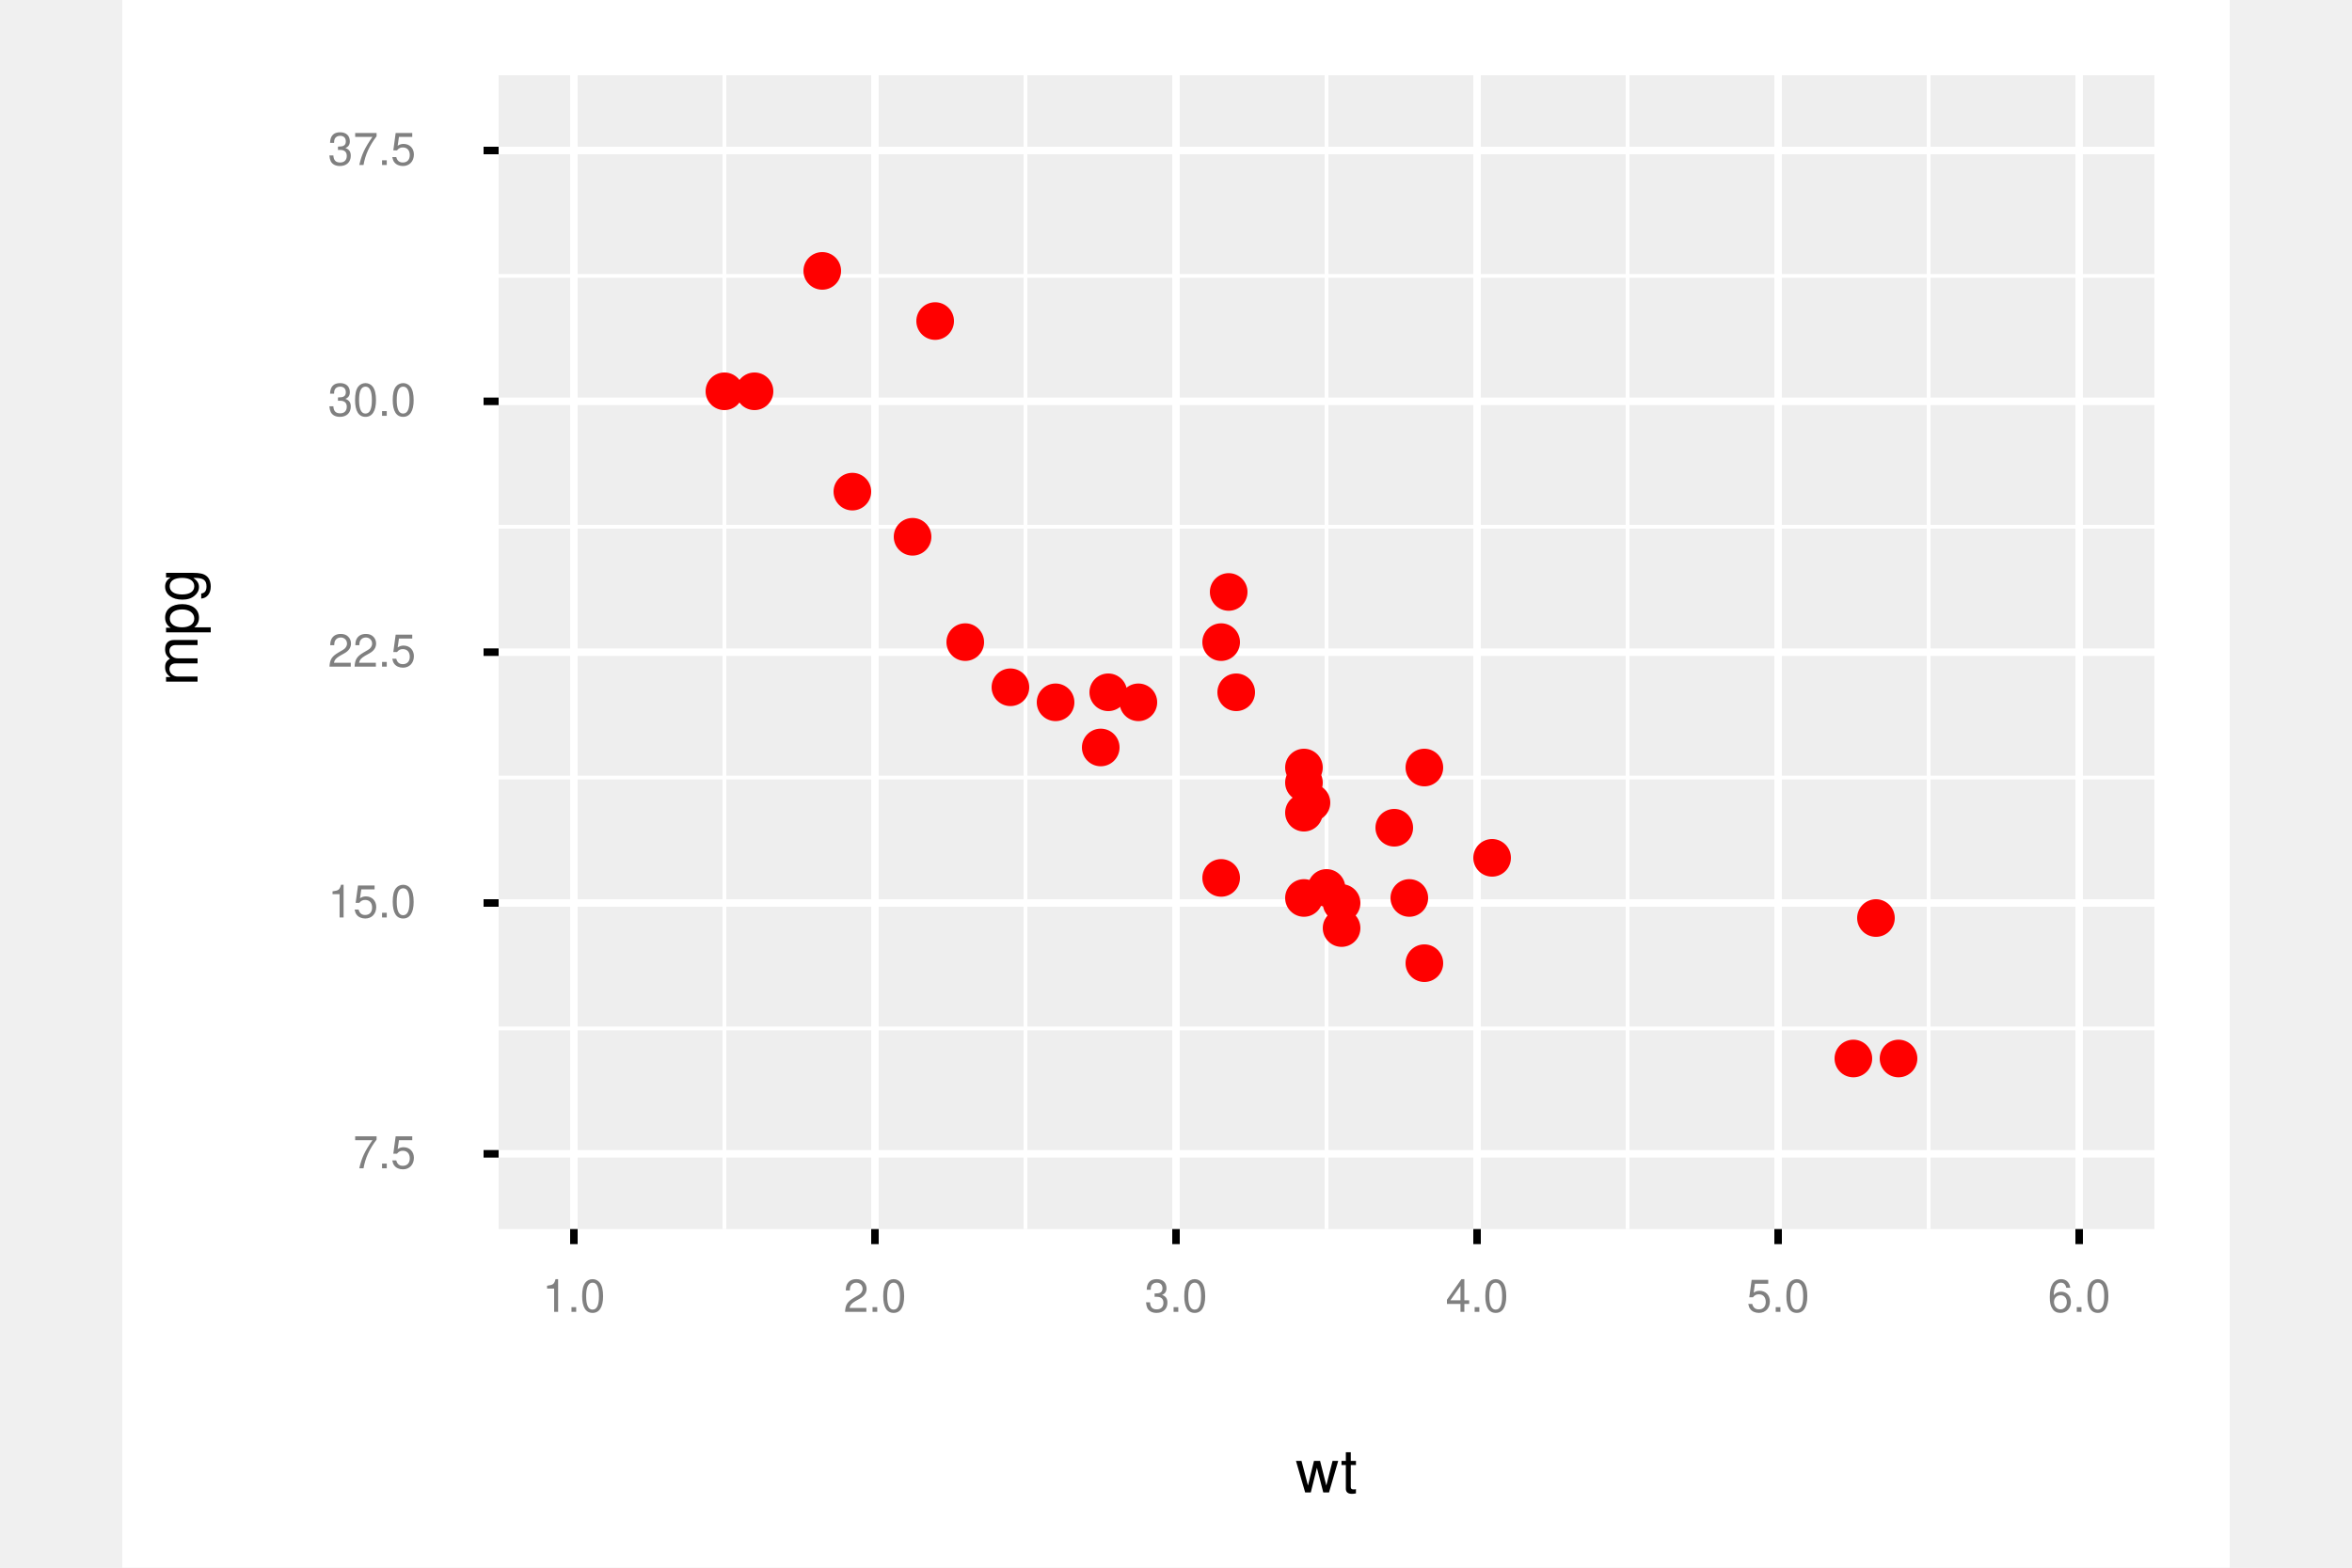
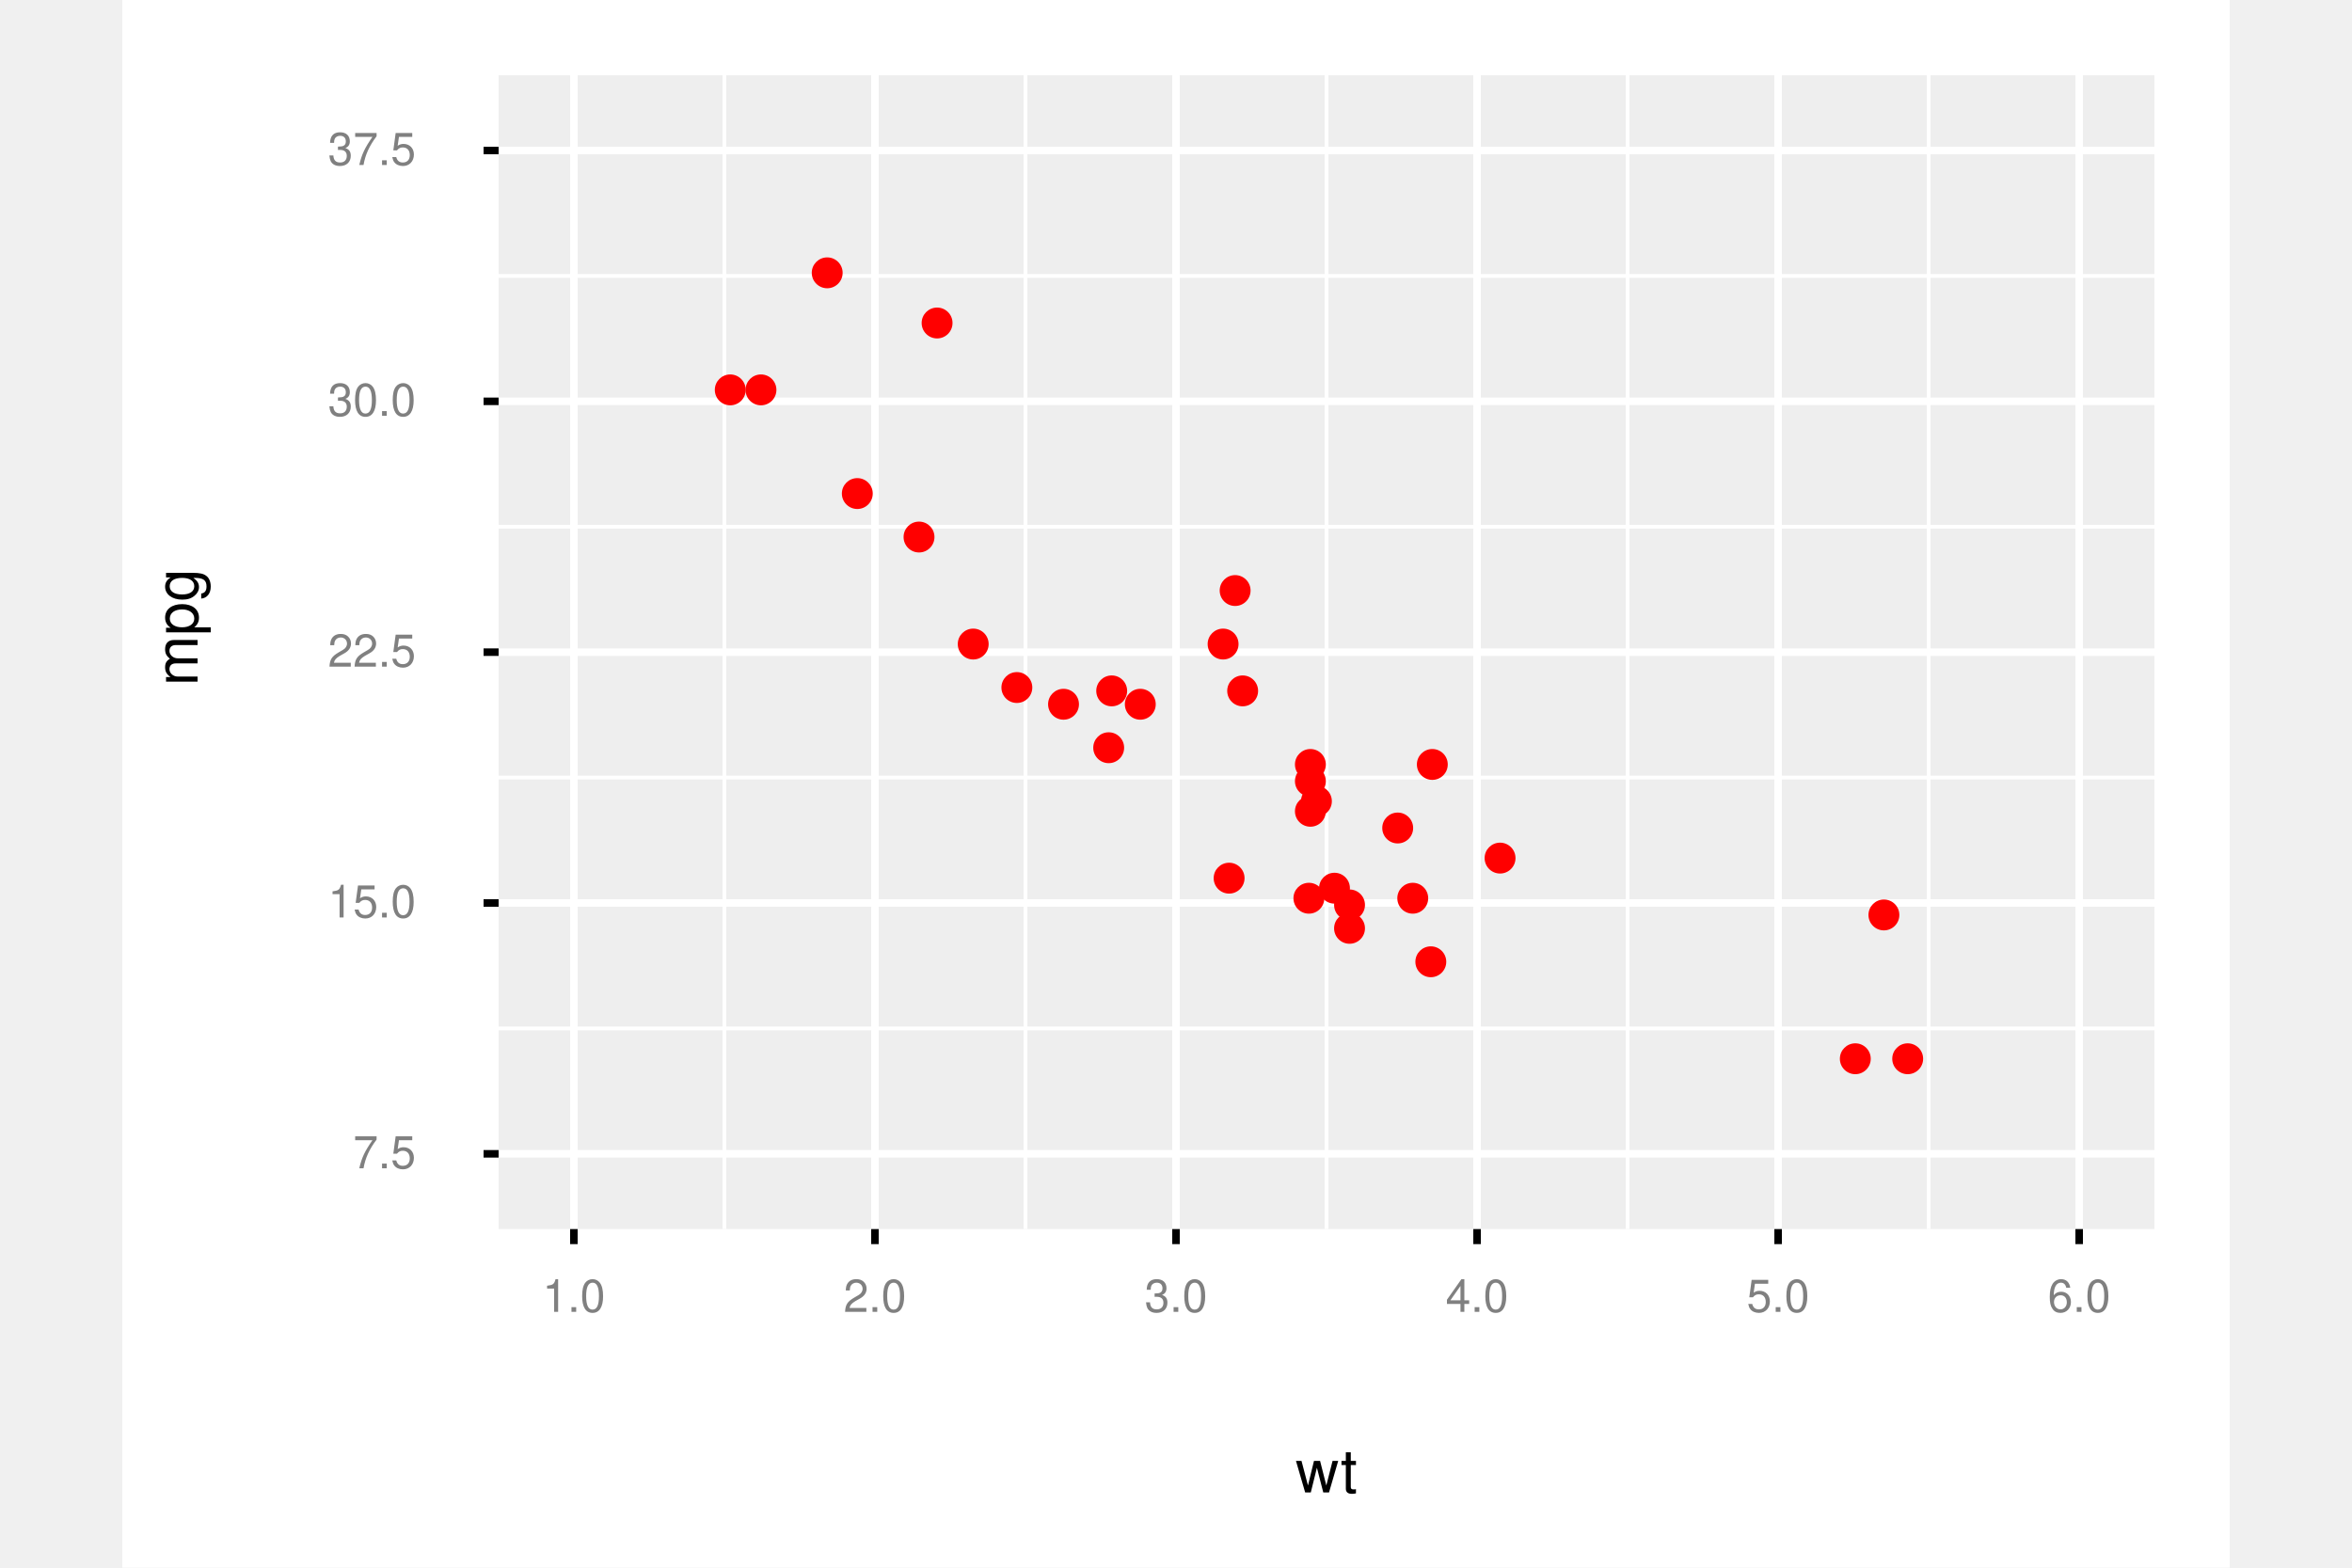
- <svg xmlns="http://www.w3.org/2000/svg" id="gg-418" viewBox="0 0 280 208.333" height="550" width="825.0">
-   <style type="text/css">#gg-418 .gg-axis-text {fill: #808080;font-size: 6px;} #gg-418 .gg-axis-text-x {} #gg-418 .gg-axis-ticks {stroke: #000000;} #gg-418 .gg-axis-title {fill: #000000;font-size: 8px;} #gg-418 .gg-legend-key {stroke: #EEEEEE;fill: #EEEEEE;stroke-width: 0.5;} #gg-418 .gg-legend-text {fill: #000000;font-size: 6px;} #gg-418 .gg-legend-title {fill: #000000;font-size: 8px;} #gg-418 .gg-panel-background {fill: #EEEEEE;} #gg-418 .gg-panel-border {} #gg-418 .gg-panel-grid {stroke: #FFFFFF;} #gg-418 .gg-panel-grid-major {stroke-width: 1;} #gg-418 .gg-panel-grid-minor {stroke-width: 0.5;} #gg-418 .gg-plot-background {fill: #FFFFFF;} #gg-418 .gg-plot-title {font-size: 8px;} #gg-418 .gg-text {font-family: Helvetica, Arial, sans-serif;} </style>
+ <svg xmlns="http://www.w3.org/2000/svg" id="gg-999" viewBox="0 0 280 208.333" height="550" width="825.0">
+   <style type="text/css">#gg-999 .gg-axis-text {fill: #808080;font-size: 6px;} #gg-999 .gg-axis-text-x {} #gg-999 .gg-axis-ticks {stroke: #000000;} #gg-999 .gg-axis-title {fill: #000000;font-size: 8px;} #gg-999 .gg-legend-key {stroke: #EEEEEE;fill: #EEEEEE;stroke-width: 0.5;} #gg-999 .gg-legend-text {fill: #000000;font-size: 6px;} #gg-999 .gg-legend-title {fill: #000000;font-size: 8px;} #gg-999 .gg-panel-background {fill: #EEEEEE;} #gg-999 .gg-panel-border {} #gg-999 .gg-panel-grid {stroke: #FFFFFF;} #gg-999 .gg-panel-grid-major {stroke-width: 1;} #gg-999 .gg-panel-grid-minor {stroke-width: 0.5;} #gg-999 .gg-plot-background {fill: #FFFFFF;} #gg-999 .gg-plot-title {font-size: 8px;} #gg-999 .gg-text {font-family: Helvetica, Arial, sans-serif;} </style>
  <rect class="gg-plot-background" width="100%" height="100%" />
  <g transform="translate(50, 10)">
    <rect x="0" y="0" height="153.333" width="220" class="gg-panel-background gg-panel-border" />
    <g opacity="1" transform="translate(0, 153.3333)">
      <line x2="220" class="gg-axis-line gg-axis-line-x" />
    </g>
    <g transform="translate(10,153.3333)" font-size="10" text-anchor="middle">
-       <g opacity="1" transform="translate(200,0)">
+       <g opacity="1" transform="translate(200.0,0)">
        <text y="11" class="gg-text gg-axis-text gg-axis-text-x" text-anchor="middle">6.0</text>
      </g>
-       <g opacity="1" transform="translate(160,0)">
+       <g opacity="1" transform="translate(160.0,0)">
        <text y="11" class="gg-text gg-axis-text gg-axis-text-x" text-anchor="middle">5.0</text>
      </g>
-       <g opacity="1" transform="translate(120,0)">
+       <g opacity="1" transform="translate(120.0,0)">
        <text y="11" class="gg-text gg-axis-text gg-axis-text-x" text-anchor="middle">4.0</text>
      </g>
-       <g opacity="1" transform="translate(80,0)">
+       <g opacity="1" transform="translate(80.0,0)">
        <text y="11" class="gg-text gg-axis-text gg-axis-text-x" text-anchor="middle">3.0</text>
      </g>
-       <g opacity="1" transform="translate(40,0)">
+       <g opacity="1" transform="translate(40.0,0)">
        <text y="11" class="gg-text gg-axis-text gg-axis-text-x" text-anchor="middle">2.0</text>
      </g>
-       <g opacity="1" transform="translate(0,0)">
+       <g opacity="1" transform="translate(0.0,0)">
        <text y="11" class="gg-text gg-axis-text gg-axis-text-x" text-anchor="middle">1.0</text>
      </g>
-       <g opacity="1" transform="translate(200,0)">
-         <line y2="-153.333" class="gg-panel-grid gg-panel-grid-major" />
-       </g>
-       <g opacity="1" transform="translate(160,0)">
-         <line y2="-153.333" class="gg-panel-grid gg-panel-grid-major" />
-       </g>
-       <g opacity="1" transform="translate(120,0)">
-         <line y2="-153.333" class="gg-panel-grid gg-panel-grid-major" />
-       </g>
-       <g opacity="1" transform="translate(80,0)">
-         <line y2="-153.333" class="gg-panel-grid gg-panel-grid-major" />
-       </g>
-       <g opacity="1" transform="translate(40,0)">
-         <line y2="-153.333" class="gg-panel-grid gg-panel-grid-major" />
-       </g>
-       <g opacity="1" transform="translate(0,0)">
-         <line y2="-153.333" class="gg-panel-grid gg-panel-grid-major" />
-       </g>
-       <g opacity="1" transform="translate(160,0)">
-         <line y2="-153.333" class="gg-panel-grid gg-panel-grid-minor" transform="translate(20.0, 0)" />
-       </g>
-       <g opacity="1" transform="translate(120,0)">
-         <line y2="-153.333" class="gg-panel-grid gg-panel-grid-minor" transform="translate(20.0, 0)" />
-       </g>
-       <g opacity="1" transform="translate(80,0)">
-         <line y2="-153.333" class="gg-panel-grid gg-panel-grid-minor" transform="translate(20.0, 0)" />
-       </g>
-       <g opacity="1" transform="translate(40,0)">
-         <line y2="-153.333" class="gg-panel-grid gg-panel-grid-minor" transform="translate(20.0, 0)" />
-       </g>
-       <g opacity="1" transform="translate(0,0)">
+       <g opacity="1" transform="translate(200.0,0)">
+         <line y2="-153.333" class="gg-panel-grid gg-panel-grid-major" />
+       </g>
+       <g opacity="1" transform="translate(160.0,0)">
+         <line y2="-153.333" class="gg-panel-grid gg-panel-grid-major" />
+       </g>
+       <g opacity="1" transform="translate(120.0,0)">
+         <line y2="-153.333" class="gg-panel-grid gg-panel-grid-major" />
+       </g>
+       <g opacity="1" transform="translate(80.0,0)">
+         <line y2="-153.333" class="gg-panel-grid gg-panel-grid-major" />
+       </g>
+       <g opacity="1" transform="translate(40.0,0)">
+         <line y2="-153.333" class="gg-panel-grid gg-panel-grid-major" />
+       </g>
+       <g opacity="1" transform="translate(0.0,0)">
+         <line y2="-153.333" class="gg-panel-grid gg-panel-grid-major" />
+       </g>
+       <g opacity="1" transform="translate(160.0,0)">
+         <line y2="-153.333" class="gg-panel-grid gg-panel-grid-minor" transform="translate(20.0, 0)" />
+       </g>
+       <g opacity="1" transform="translate(120.0,0)">
+         <line y2="-153.333" class="gg-panel-grid gg-panel-grid-minor" transform="translate(20.0, 0)" />
+       </g>
+       <g opacity="1" transform="translate(80.0,0)">
+         <line y2="-153.333" class="gg-panel-grid gg-panel-grid-minor" transform="translate(20.0, 0)" />
+       </g>
+       <g opacity="1" transform="translate(40.0,0)">
+         <line y2="-153.333" class="gg-panel-grid gg-panel-grid-minor" transform="translate(20.0, 0)" />
+       </g>
+       <g opacity="1" transform="translate(0.0,0)">
        <line y2="-153.333" class="gg-panel-grid gg-panel-grid-minor" transform="translate(20.0, 0)" />
      </g>
    </g>
    <g transform="translate(10,153.3333)" font-size="10" text-anchor="middle">
-       <g opacity="1" transform="translate(200,0)">
-         <line y2="2" class="gg-axis-ticks gg-axis-ticks-x" />
-       </g>
-       <g opacity="1" transform="translate(160,0)">
-         <line y2="2" class="gg-axis-ticks gg-axis-ticks-x" />
-       </g>
-       <g opacity="1" transform="translate(120,0)">
-         <line y2="2" class="gg-axis-ticks gg-axis-ticks-x" />
-       </g>
-       <g opacity="1" transform="translate(80,0)">
-         <line y2="2" class="gg-axis-ticks gg-axis-ticks-x" />
-       </g>
-       <g opacity="1" transform="translate(40,0)">
-         <line y2="2" class="gg-axis-ticks gg-axis-ticks-x" />
-       </g>
-       <g opacity="1" transform="translate(0,0)">
+       <g opacity="1" transform="translate(200.0,0)">
+         <line y2="2" class="gg-axis-ticks gg-axis-ticks-x" />
+       </g>
+       <g opacity="1" transform="translate(160.0,0)">
+         <line y2="2" class="gg-axis-ticks gg-axis-ticks-x" />
+       </g>
+       <g opacity="1" transform="translate(120.0,0)">
+         <line y2="2" class="gg-axis-ticks gg-axis-ticks-x" />
+       </g>
+       <g opacity="1" transform="translate(80.0,0)">
+         <line y2="2" class="gg-axis-ticks gg-axis-ticks-x" />
+       </g>
+       <g opacity="1" transform="translate(40.0,0)">
+         <line y2="2" class="gg-axis-ticks gg-axis-ticks-x" />
+       </g>
+       <g opacity="1" transform="translate(0.0,0)">
        <line y2="2" class="gg-axis-ticks gg-axis-ticks-x" />
      </g>
    </g>
    <text x="110.0" y="188.333" class="gg-text gg-axis-title" text-anchor="middle">wt</text>
    <g transform="translate(0, 0)">
      <line y2="153.333" class="gg-axis-line gg-axis-line-y" />
    </g>
    <g transform="translate(0, 0)" font-size="10" text-anchor="end">
      <g opacity="1" transform="translate(0,10.0)">
        <text x="-11" dy="0.32em" class="gg-text gg-axis-text gg-axis-text-y">37.5</text>
      </g>
      <g opacity="1" transform="translate(0,43.33333)">
        <text x="-11" dy="0.32em" class="gg-text gg-axis-text gg-axis-text-y">30.0</text>
      </g>
      <g opacity="1" transform="translate(0,76.66667)">
        <text x="-11" dy="0.32em" class="gg-text gg-axis-text gg-axis-text-y">22.5</text>
      </g>
      <g opacity="1" transform="translate(0,110.0)">
        <text x="-11" dy="0.32em" class="gg-text gg-axis-text gg-axis-text-y">15.0</text>
      </g>
      <g opacity="1" transform="translate(0,143.3333)">
        <text x="-11" dy="0.32em" class="gg-text gg-axis-text gg-axis-text-y">7.5</text>
      </g>
      <g opacity="1" transform="translate(0,10.0)">
        <line x2="220" class="gg-panel-grid gg-panel-grid-major" />
      </g>
      <g opacity="1" transform="translate(0,43.33333)">
        <line x2="220" class="gg-panel-grid gg-panel-grid-major" />
      </g>
      <g opacity="1" transform="translate(0,76.66667)">
        <line x2="220" class="gg-panel-grid gg-panel-grid-major" />
      </g>
      <g opacity="1" transform="translate(0,110.0)">
        <line x2="220" class="gg-panel-grid gg-panel-grid-major" />
      </g>
      <g opacity="1" transform="translate(0,143.3333)">
        <line x2="220" class="gg-panel-grid gg-panel-grid-major" />
      </g>
      <g opacity="1" transform="translate(0,43.33333)">
        <line x2="220" class="gg-panel-grid gg-panel-grid-minor" transform="translate(0, -16.66667)" />
      </g>
      <g opacity="1" transform="translate(0,76.66667)">
        <line x2="220" class="gg-panel-grid gg-panel-grid-minor" transform="translate(0, -16.66667)" />
      </g>
      <g opacity="1" transform="translate(0,110.0)">
        <line x2="220" class="gg-panel-grid gg-panel-grid-minor" transform="translate(0, -16.66667)" />
      </g>
      <g opacity="1" transform="translate(0,143.3333)">
        <line x2="220" class="gg-panel-grid gg-panel-grid-minor" transform="translate(0, -16.66667)" />
      </g>
    </g>
    <g transform="translate(0, 0)" font-size="10" text-anchor="end">
      <g opacity="1" transform="translate(0,10.0)">
        <line x2="-2" class="gg-axis-ticks gg-axis-ticks-y" />
      </g>
      <g opacity="1" transform="translate(0,43.33333)">
        <line x2="-2" class="gg-axis-ticks gg-axis-ticks-y" />
      </g>
      <g opacity="1" transform="translate(0,76.66667)">
        <line x2="-2" class="gg-axis-ticks gg-axis-ticks-y" />
      </g>
      <g opacity="1" transform="translate(0,110.0)">
        <line x2="-2" class="gg-axis-ticks gg-axis-ticks-y" />
      </g>
      <g opacity="1" transform="translate(0,143.3333)">
        <line x2="-2" class="gg-axis-ticks gg-axis-ticks-y" />
      </g>
    </g>
    <text x="-73.333" y="-40" class="gg-text gg-axis-title" text-anchor="middle" transform="rotate(-90)">mpg</text>
-     <circle cx="74" cy="83.333" r="2.5" fill-opacity="1" fill="red" />
-     <circle cx="85" cy="83.333" r="2.5" fill-opacity="1" fill="red" />
-     <circle cx="62" cy="75.333" r="2.5" fill-opacity="1" fill="red" />
-     <circle cx="98" cy="82.0" r="2.5" fill-opacity="1" fill="red" />
-     <circle cx="107" cy="94.0" r="2.5" fill-opacity="1" fill="red" />
-     <circle cx="108" cy="96.667" r="2.5" fill-opacity="1" fill="red" />
-     <circle cx="112" cy="113.333" r="2.5" fill-opacity="1" fill="red" />
-     <circle cx="97" cy="68.667" r="2.5" fill-opacity="1" fill="red" />
-     <circle cx="96" cy="75.333" r="2.5" fill-opacity="1" fill="red" />
-     <circle cx="107" cy="92.0" r="2.5" fill-opacity="1" fill="red" />
-     <circle cx="107" cy="98.0" r="2.5" fill-opacity="1" fill="red" />
-     <circle cx="132" cy="104.0" r="2.5" fill-opacity="1" fill="red" />
-     <circle cx="119" cy="100.0" r="2.5" fill-opacity="1" fill="red" />
-     <circle cx="121" cy="109.333" r="2.5" fill-opacity="1" fill="red" />
-     <circle cx="180" cy="130.667" r="2.5" fill-opacity="1" fill="red" />
-     <circle cx="186" cy="130.667" r="2.5" fill-opacity="1" fill="red" />
-     <circle cx="183" cy="112.0" r="2.5" fill-opacity="1" fill="red" />
-     <circle cx="58" cy="32.667" r="2.5" fill-opacity="1" fill="red" />
-     <circle cx="34" cy="42.0" r="2.5" fill-opacity="1" fill="red" />
-     <circle cx="43" cy="26.0" r="2.5" fill-opacity="1" fill="red" />
-     <circle cx="68" cy="81.333" r="2.5" fill-opacity="1" fill="red" />
-     <circle cx="110" cy="108.0" r="2.5" fill-opacity="1" fill="red" />
-     <circle cx="107" cy="109.333" r="2.5" fill-opacity="1" fill="red" />
-     <circle cx="123" cy="118.0" r="2.5" fill-opacity="1" fill="red" />
-     <circle cx="123" cy="92.0" r="2.5" fill-opacity="1" fill="red" />
-     <circle cx="47" cy="55.333" r="2.5" fill-opacity="1" fill="red" />
-     <circle cx="55" cy="61.333" r="2.5" fill-opacity="1" fill="red" />
-     <circle cx="30" cy="42.0" r="2.5" fill-opacity="1" fill="red" />
-     <circle cx="96" cy="106.667" r="2.5" fill-opacity="1" fill="red" />
-     <circle cx="80" cy="89.333" r="2.5" fill-opacity="1" fill="red" />
-     <circle cx="112" cy="110.0" r="2.5" fill-opacity="1" fill="red" />
-     <circle cx="81" cy="82.0" r="2.5" fill-opacity="1" fill="red" />
+     <svg viewBox="-1 -1 11 11" x="71.979" y="80.512" height="5.642" width="5.642">
+       <circle cx="5" cy="5" r="4" fill-opacity="1" fill="red" />
+     </svg>
+     <svg viewBox="-1 -1 11 11" x="82.179" y="80.512" height="5.642" width="5.642">
+       <circle cx="5" cy="5" r="4" fill-opacity="1" fill="red" />
+     </svg>
+     <svg viewBox="-1 -1 11 11" x="59.979" y="72.512" height="5.642" width="5.642">
+       <circle cx="5" cy="5" r="4" fill-opacity="1" fill="red" />
+     </svg>
+     <svg viewBox="-1 -1 11 11" x="95.779" y="78.735" height="5.642" width="5.642">
+       <circle cx="5" cy="5" r="4" fill-opacity="1" fill="red" />
+     </svg>
+     <svg viewBox="-1 -1 11 11" x="104.779" y="90.735" height="5.642" width="5.642">
+       <circle cx="5" cy="5" r="4" fill-opacity="1" fill="red" />
+     </svg>
+     <svg viewBox="-1 -1 11 11" x="105.579" y="93.401" height="5.642" width="5.642">
+       <circle cx="5" cy="5" r="4" fill-opacity="1" fill="red" />
+     </svg>
+     <svg viewBox="-1 -1 11 11" x="109.979" y="110.29" height="5.642" width="5.642">
+       <circle cx="5" cy="5" r="4" fill-opacity="1" fill="red" />
+     </svg>
+     <svg viewBox="-1 -1 11 11" x="94.779" y="65.401" height="5.642" width="5.642">
+       <circle cx="5" cy="5" r="4" fill-opacity="1" fill="red" />
+     </svg>
+     <svg viewBox="-1 -1 11 11" x="93.179" y="72.512" height="5.642" width="5.642">
+       <circle cx="5" cy="5" r="4" fill-opacity="1" fill="red" />
+     </svg>
+     <svg viewBox="-1 -1 11 11" x="104.779" y="88.512" height="5.642" width="5.642">
+       <circle cx="5" cy="5" r="4" fill-opacity="1" fill="red" />
+     </svg>
+     <svg viewBox="-1 -1 11 11" x="104.779" y="94.735" height="5.642" width="5.642">
+       <circle cx="5" cy="5" r="4" fill-opacity="1" fill="red" />
+     </svg>
+     <svg viewBox="-1 -1 11 11" x="129.979" y="100.957" height="5.642" width="5.642">
+       <circle cx="5" cy="5" r="4" fill-opacity="1" fill="red" />
+     </svg>
+     <svg viewBox="-1 -1 11 11" x="116.379" y="96.957" height="5.642" width="5.642">
+       <circle cx="5" cy="5" r="4" fill-opacity="1" fill="red" />
+     </svg>
+     <svg viewBox="-1 -1 11 11" x="118.379" y="106.29" height="5.642" width="5.642">
+       <circle cx="5" cy="5" r="4" fill-opacity="1" fill="red" />
+     </svg>
+     <svg viewBox="-1 -1 11 11" x="177.179" y="127.623" height="5.642" width="5.642">
+       <circle cx="5" cy="5" r="4" fill-opacity="1" fill="red" />
+     </svg>
+     <svg viewBox="-1 -1 11 11" x="184.139" y="127.623" height="5.642" width="5.642">
+       <circle cx="5" cy="5" r="4" fill-opacity="1" fill="red" />
+     </svg>
+     <svg viewBox="-1 -1 11 11" x="180.979" y="108.512" height="5.642" width="5.642">
+       <circle cx="5" cy="5" r="4" fill-opacity="1" fill="red" />
+     </svg>
+     <svg viewBox="-1 -1 11 11" x="55.179" y="29.846" height="5.642" width="5.642">
+       <circle cx="5" cy="5" r="4" fill-opacity="1" fill="red" />
+     </svg>
+     <svg viewBox="-1 -1 11 11" x="31.779" y="38.735" height="5.642" width="5.642">
+       <circle cx="5" cy="5" r="4" fill-opacity="1" fill="red" />
+     </svg>
+     <svg viewBox="-1 -1 11 11" x="40.579" y="23.179" height="5.642" width="5.642">
+       <circle cx="5" cy="5" r="4" fill-opacity="1" fill="red" />
+     </svg>
+     <svg viewBox="-1 -1 11 11" x="65.779" y="78.29" height="5.642" width="5.642">
+       <circle cx="5" cy="5" r="4" fill-opacity="1" fill="red" />
+     </svg>
+     <svg viewBox="-1 -1 11 11" x="107.979" y="104.957" height="5.642" width="5.642">
+       <circle cx="5" cy="5" r="4" fill-opacity="1" fill="red" />
+     </svg>
+     <svg viewBox="-1 -1 11 11" x="104.579" y="106.29" height="5.642" width="5.642">
+       <circle cx="5" cy="5" r="4" fill-opacity="1" fill="red" />
+     </svg>
+     <svg viewBox="-1 -1 11 11" x="120.779" y="114.735" height="5.642" width="5.642">
+       <circle cx="5" cy="5" r="4" fill-opacity="1" fill="red" />
+     </svg>
+     <svg viewBox="-1 -1 11 11" x="120.979" y="88.512" height="5.642" width="5.642">
+       <circle cx="5" cy="5" r="4" fill-opacity="1" fill="red" />
+     </svg>
+     <svg viewBox="-1 -1 11 11" x="44.579" y="52.512" height="5.642" width="5.642">
+       <circle cx="5" cy="5" r="4" fill-opacity="1" fill="red" />
+     </svg>
+     <svg viewBox="-1 -1 11 11" x="52.779" y="58.29" height="5.642" width="5.642">
+       <circle cx="5" cy="5" r="4" fill-opacity="1" fill="red" />
+     </svg>
+     <svg viewBox="-1 -1 11 11" x="27.699" y="38.735" height="5.642" width="5.642">
+       <circle cx="5" cy="5" r="4" fill-opacity="1" fill="red" />
+     </svg>
+     <svg viewBox="-1 -1 11 11" x="93.979" y="103.623" height="5.642" width="5.642">
+       <circle cx="5" cy="5" r="4" fill-opacity="1" fill="red" />
+     </svg>
+     <svg viewBox="-1 -1 11 11" x="77.979" y="86.29" height="5.642" width="5.642">
+       <circle cx="5" cy="5" r="4" fill-opacity="1" fill="red" />
+     </svg>
+     <svg viewBox="-1 -1 11 11" x="109.979" y="107.179" height="5.642" width="5.642">
+       <circle cx="5" cy="5" r="4" fill-opacity="1" fill="red" />
+     </svg>
+     <svg viewBox="-1 -1 11 11" x="78.379" y="78.735" height="5.642" width="5.642">
+       <circle cx="5" cy="5" r="4" fill-opacity="1" fill="red" />
+     </svg>
  </g>
</svg>
